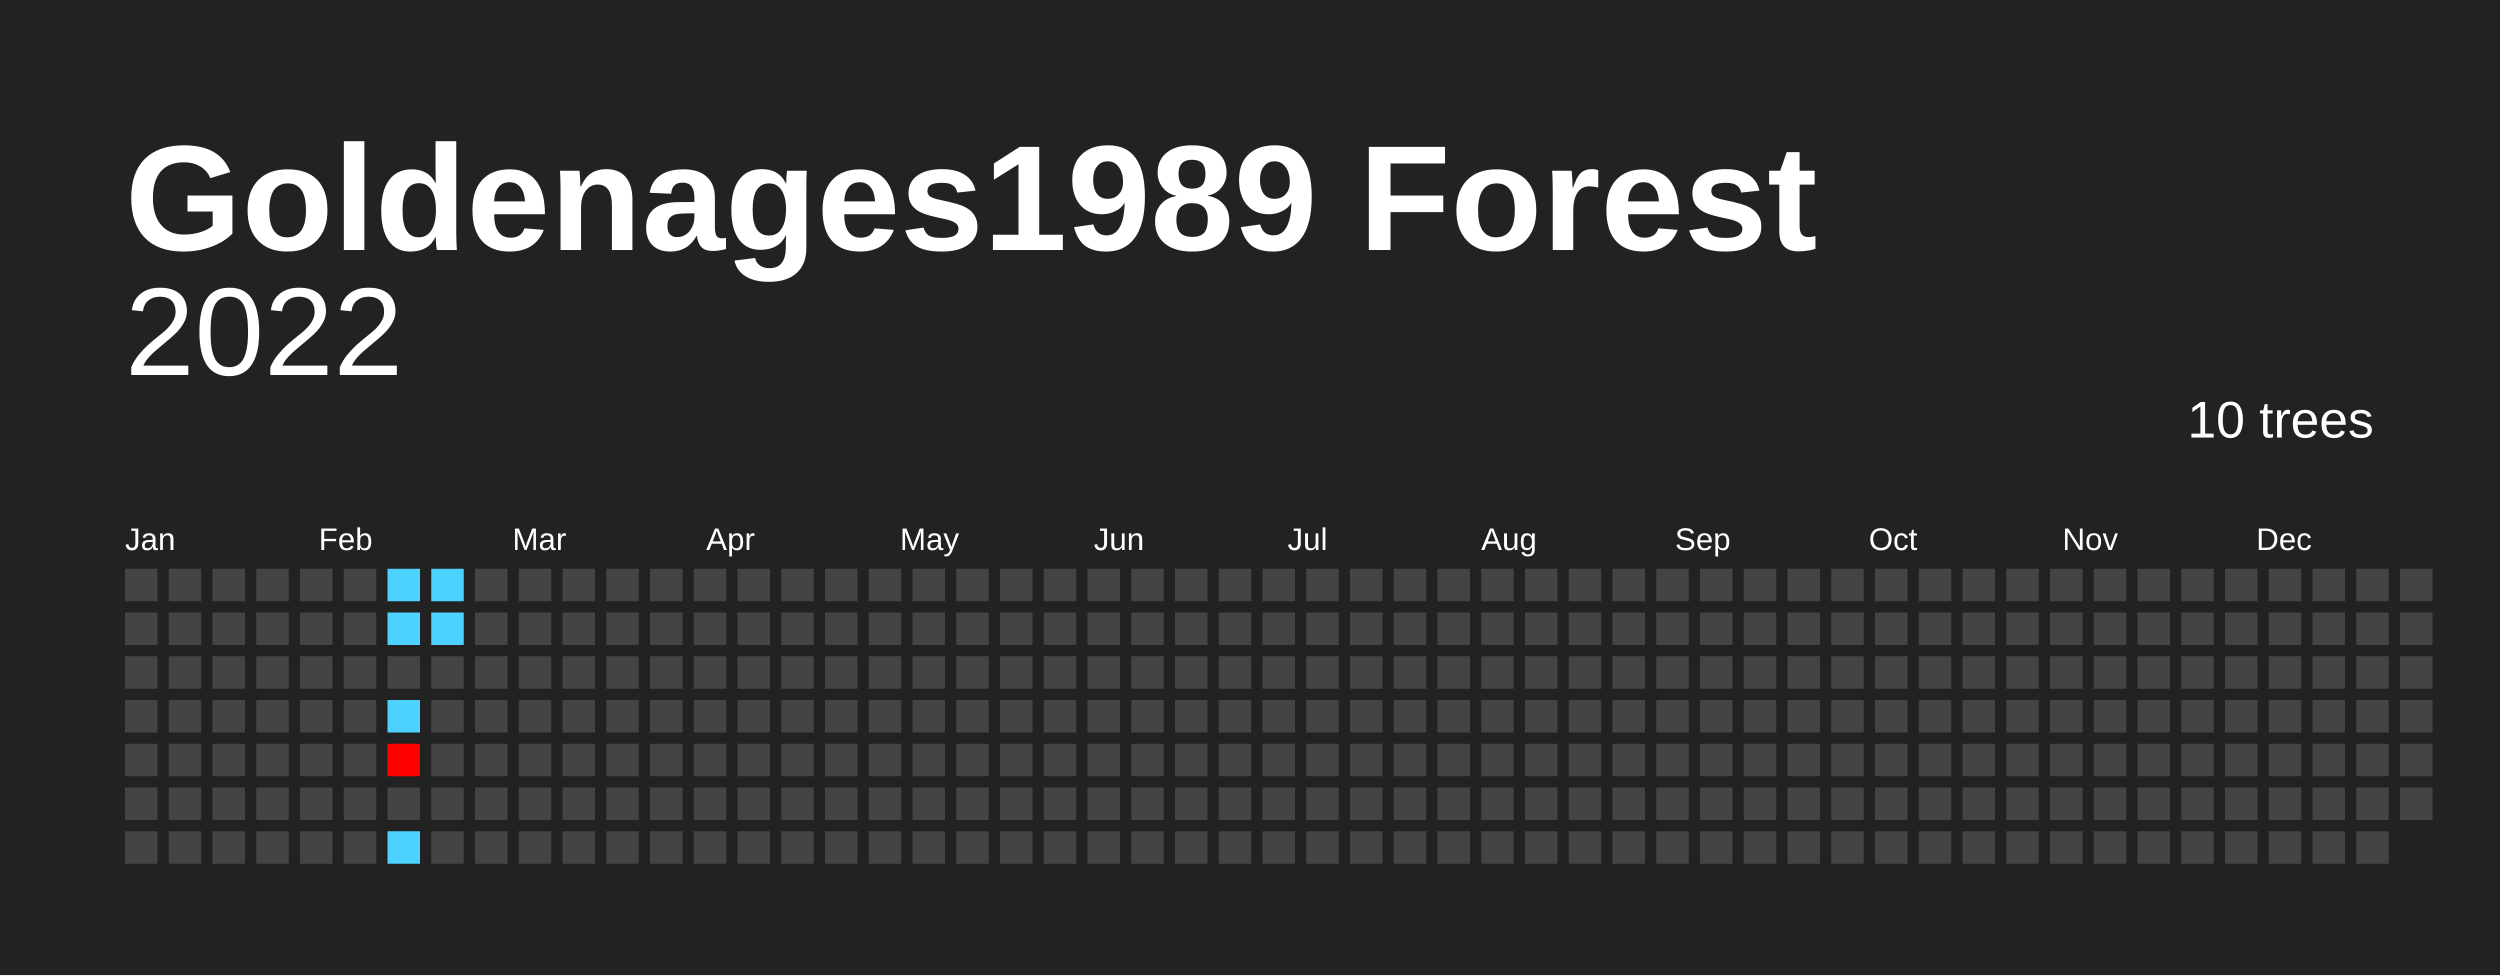
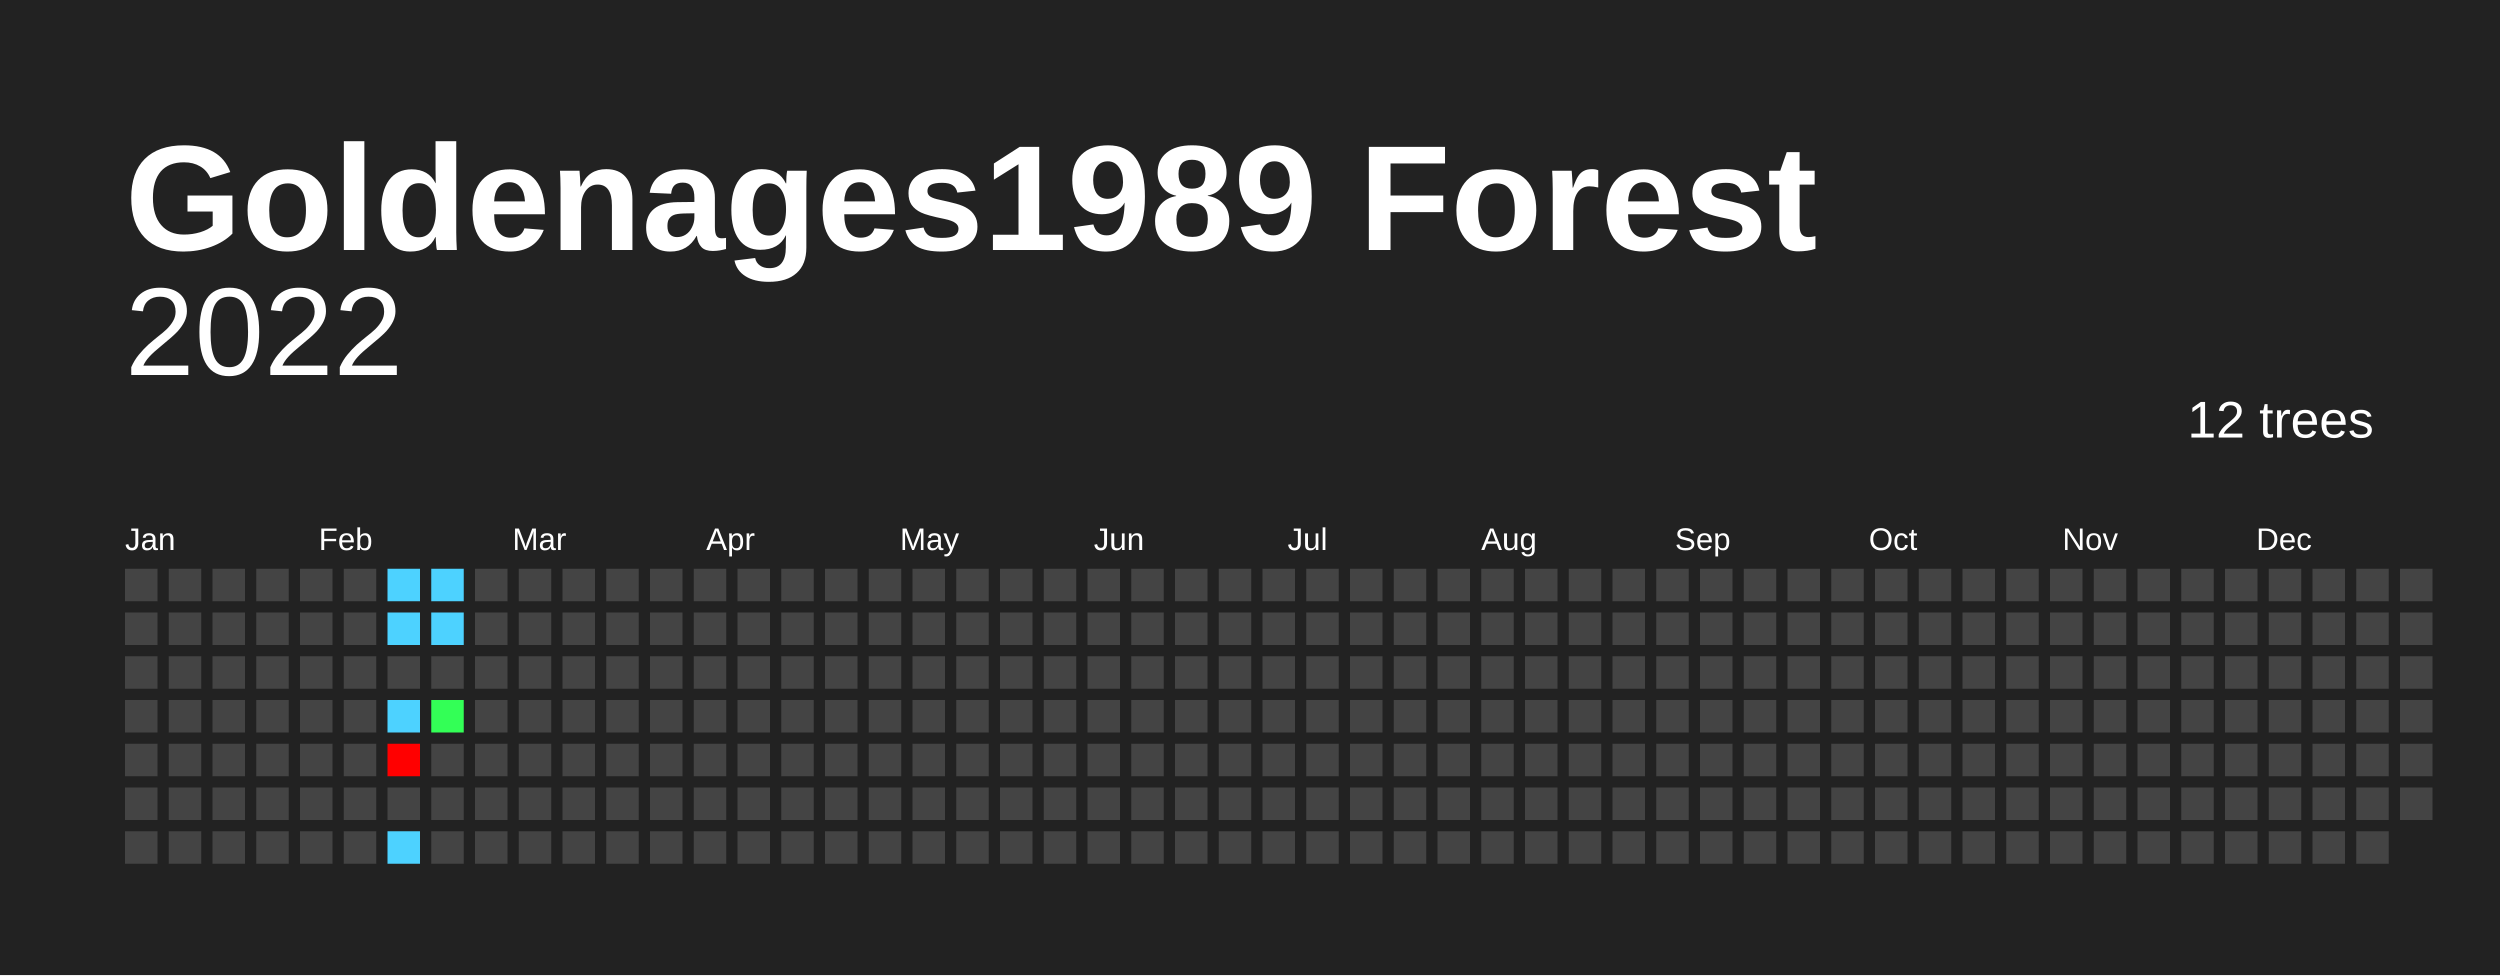
<svg xmlns="http://www.w3.org/2000/svg" baseProfile="full" height="78mm" version="1.1" viewBox="0,0,200,78" width="200mm">
  <defs />
  <rect fill="#222222" height="78" width="200" x="0" y="0" />
  <text fill="#FFFFFF" style="font-size:12px; font-family:Arial; font-weight:bold;" x="10" y="20">Goldenages1989 Forest</text>
  <text alignment-baseline="hanging" fill="#FFFFFF" style="font-size:10.0px; font-family:Arial;" x="10" y="30">2022</text>
-   <text alignment-baseline="hanging" fill="#FFFFFF" style="font-size:4.125px; font-family:Arial;" x="175" y="35">10 trees</text>
+   <text alignment-baseline="hanging" fill="#FFFFFF" style="font-size:4.125px; font-family:Arial;" x="175" y="35">12 trees</text>
  <text fill="#FFFFFF" style="font-size:2.5px; font-family:Arial" x="10.0" y="44">Jan</text>
  <text fill="#FFFFFF" style="font-size:2.5px; font-family:Arial" x="25.5" y="44">Feb</text>
  <text fill="#FFFFFF" style="font-size:2.5px; font-family:Arial" x="41.0" y="44">Mar</text>
  <text fill="#FFFFFF" style="font-size:2.5px; font-family:Arial" x="56.5" y="44">Apr</text>
  <text fill="#FFFFFF" style="font-size:2.5px; font-family:Arial" x="72.0" y="44">May</text>
  <text fill="#FFFFFF" style="font-size:2.5px; font-family:Arial" x="87.5" y="44">Jun</text>
  <text fill="#FFFFFF" style="font-size:2.5px; font-family:Arial" x="103.0" y="44">Jul</text>
  <text fill="#FFFFFF" style="font-size:2.5px; font-family:Arial" x="118.5" y="44">Aug</text>
  <text fill="#FFFFFF" style="font-size:2.5px; font-family:Arial" x="134.0" y="44">Sep</text>
  <text fill="#FFFFFF" style="font-size:2.5px; font-family:Arial" x="149.5" y="44">Oct</text>
  <text fill="#FFFFFF" style="font-size:2.5px; font-family:Arial" x="165.0" y="44">Nov</text>
  <text fill="#FFFFFF" style="font-size:2.5px; font-family:Arial" x="180.5" y="44">Dec</text>
  <rect fill="#444444" height="2.6" width="2.6" x="10.0" y="45.5" />
  <rect fill="#444444" height="2.6" width="2.6" x="10.0" y="49.0" />
  <rect fill="#444444" height="2.6" width="2.6" x="10.0" y="52.5" />
  <rect fill="#444444" height="2.6" width="2.6" x="10.0" y="56.0" />
  <rect fill="#444444" height="2.6" width="2.6" x="10.0" y="59.5" />
  <rect fill="#444444" height="2.6" width="2.6" x="10.0" y="63.0" />
  <rect fill="#444444" height="2.6" width="2.6" x="10.0" y="66.5" />
  <rect fill="#444444" height="2.6" width="2.6" x="13.5" y="45.5" />
  <rect fill="#444444" height="2.6" width="2.6" x="13.5" y="49.0" />
  <rect fill="#444444" height="2.6" width="2.6" x="13.5" y="52.5" />
  <rect fill="#444444" height="2.6" width="2.6" x="13.5" y="56.0" />
  <rect fill="#444444" height="2.6" width="2.6" x="13.5" y="59.5" />
  <rect fill="#444444" height="2.6" width="2.6" x="13.5" y="63.0" />
  <rect fill="#444444" height="2.6" width="2.6" x="13.5" y="66.5" />
  <rect fill="#444444" height="2.6" width="2.6" x="17.0" y="45.5" />
  <rect fill="#444444" height="2.6" width="2.6" x="17.0" y="49.0" />
  <rect fill="#444444" height="2.6" width="2.6" x="17.0" y="52.5" />
  <rect fill="#444444" height="2.6" width="2.6" x="17.0" y="56.0" />
  <rect fill="#444444" height="2.6" width="2.6" x="17.0" y="59.5" />
  <rect fill="#444444" height="2.6" width="2.6" x="17.0" y="63.0" />
  <rect fill="#444444" height="2.6" width="2.6" x="17.0" y="66.5" />
  <rect fill="#444444" height="2.6" width="2.6" x="20.5" y="45.5" />
  <rect fill="#444444" height="2.6" width="2.6" x="20.5" y="49.0" />
  <rect fill="#444444" height="2.6" width="2.6" x="20.5" y="52.5" />
  <rect fill="#444444" height="2.6" width="2.6" x="20.5" y="56.0" />
  <rect fill="#444444" height="2.6" width="2.6" x="20.5" y="59.5" />
  <rect fill="#444444" height="2.6" width="2.6" x="20.5" y="63.0" />
  <rect fill="#444444" height="2.6" width="2.6" x="20.5" y="66.5" />
  <rect fill="#444444" height="2.6" width="2.6" x="24.0" y="45.5" />
  <rect fill="#444444" height="2.6" width="2.6" x="24.0" y="49.0" />
  <rect fill="#444444" height="2.6" width="2.6" x="24.0" y="52.5" />
  <rect fill="#444444" height="2.6" width="2.6" x="24.0" y="56.0" />
  <rect fill="#444444" height="2.6" width="2.6" x="24.0" y="59.5" />
  <rect fill="#444444" height="2.6" width="2.6" x="24.0" y="63.0" />
  <rect fill="#444444" height="2.6" width="2.6" x="24.0" y="66.5" />
  <rect fill="#444444" height="2.6" width="2.6" x="27.5" y="45.5" />
  <rect fill="#444444" height="2.6" width="2.6" x="27.5" y="49.0" />
  <rect fill="#444444" height="2.6" width="2.6" x="27.5" y="52.5" />
  <rect fill="#444444" height="2.6" width="2.6" x="27.5" y="56.0" />
  <rect fill="#444444" height="2.6" width="2.6" x="27.5" y="59.5" />
  <rect fill="#444444" height="2.6" width="2.6" x="27.5" y="63.0" />
  <rect fill="#444444" height="2.6" width="2.6" x="27.5" y="66.5" />
  <rect fill="#4dd2ff" height="2.6" width="2.6" x="31.0" y="45.5" />
  <rect fill="#4dd2ff" height="2.6" width="2.6" x="31.0" y="49.0" />
  <rect fill="#444444" height="2.6" width="2.6" x="31.0" y="52.5" />
  <rect fill="#4dd2ff" height="2.6" width="2.6" x="31.0" y="56.0" />
-   <rect fill="#ff0000" height="2.6" width="2.6" x="31.0" y="59.5" />
+   <rect fill="red" height="2.6" width="2.6" x="31.0" y="59.5" />
  <rect fill="#444444" height="2.6" width="2.6" x="31.0" y="63.0" />
  <rect fill="#4dd2ff" height="2.6" width="2.6" x="31.0" y="66.5" />
  <rect fill="#4dd2ff" height="2.6" width="2.6" x="34.5" y="45.5" />
  <rect fill="#4dd2ff" height="2.6" width="2.6" x="34.5" y="49.0" />
  <rect fill="#444444" height="2.6" width="2.6" x="34.5" y="52.5" />
-   <rect fill="#444444" height="2.6" width="2.6" x="34.5" y="56.0" />
+   <rect fill="#33ff56" height="2.6" width="2.6" x="34.5" y="56.0" />
  <rect fill="#444444" height="2.6" width="2.6" x="34.5" y="59.5" />
  <rect fill="#444444" height="2.6" width="2.6" x="34.5" y="63.0" />
  <rect fill="#444444" height="2.6" width="2.6" x="34.5" y="66.5" />
  <rect fill="#444444" height="2.6" width="2.6" x="38.0" y="45.5" />
  <rect fill="#444444" height="2.6" width="2.6" x="38.0" y="49.0" />
  <rect fill="#444444" height="2.6" width="2.6" x="38.0" y="52.5" />
  <rect fill="#444444" height="2.6" width="2.6" x="38.0" y="56.0" />
  <rect fill="#444444" height="2.6" width="2.6" x="38.0" y="59.5" />
  <rect fill="#444444" height="2.6" width="2.6" x="38.0" y="63.0" />
  <rect fill="#444444" height="2.6" width="2.6" x="38.0" y="66.5" />
  <rect fill="#444444" height="2.6" width="2.6" x="41.5" y="45.5" />
  <rect fill="#444444" height="2.6" width="2.6" x="41.5" y="49.0" />
  <rect fill="#444444" height="2.6" width="2.6" x="41.5" y="52.5" />
  <rect fill="#444444" height="2.6" width="2.6" x="41.5" y="56.0" />
  <rect fill="#444444" height="2.6" width="2.6" x="41.5" y="59.5" />
  <rect fill="#444444" height="2.6" width="2.6" x="41.5" y="63.0" />
  <rect fill="#444444" height="2.6" width="2.6" x="41.5" y="66.5" />
  <rect fill="#444444" height="2.6" width="2.6" x="45.0" y="45.5" />
  <rect fill="#444444" height="2.6" width="2.6" x="45.0" y="49.0" />
  <rect fill="#444444" height="2.6" width="2.6" x="45.0" y="52.5" />
  <rect fill="#444444" height="2.6" width="2.6" x="45.0" y="56.0" />
  <rect fill="#444444" height="2.6" width="2.6" x="45.0" y="59.5" />
  <rect fill="#444444" height="2.6" width="2.6" x="45.0" y="63.0" />
  <rect fill="#444444" height="2.6" width="2.6" x="45.0" y="66.5" />
  <rect fill="#444444" height="2.6" width="2.6" x="48.5" y="45.5" />
  <rect fill="#444444" height="2.6" width="2.6" x="48.5" y="49.0" />
  <rect fill="#444444" height="2.6" width="2.6" x="48.5" y="52.5" />
  <rect fill="#444444" height="2.6" width="2.6" x="48.5" y="56.0" />
  <rect fill="#444444" height="2.6" width="2.6" x="48.5" y="59.5" />
  <rect fill="#444444" height="2.6" width="2.6" x="48.5" y="63.0" />
  <rect fill="#444444" height="2.6" width="2.6" x="48.5" y="66.5" />
  <rect fill="#444444" height="2.6" width="2.6" x="52.0" y="45.5" />
  <rect fill="#444444" height="2.6" width="2.6" x="52.0" y="49.0" />
  <rect fill="#444444" height="2.6" width="2.6" x="52.0" y="52.5" />
  <rect fill="#444444" height="2.6" width="2.6" x="52.0" y="56.0" />
  <rect fill="#444444" height="2.6" width="2.6" x="52.0" y="59.5" />
  <rect fill="#444444" height="2.6" width="2.6" x="52.0" y="63.0" />
  <rect fill="#444444" height="2.6" width="2.6" x="52.0" y="66.5" />
  <rect fill="#444444" height="2.6" width="2.6" x="55.5" y="45.5" />
  <rect fill="#444444" height="2.6" width="2.6" x="55.5" y="49.0" />
  <rect fill="#444444" height="2.6" width="2.6" x="55.5" y="52.5" />
  <rect fill="#444444" height="2.6" width="2.6" x="55.5" y="56.0" />
  <rect fill="#444444" height="2.6" width="2.6" x="55.5" y="59.5" />
  <rect fill="#444444" height="2.6" width="2.6" x="55.5" y="63.0" />
  <rect fill="#444444" height="2.6" width="2.6" x="55.5" y="66.5" />
  <rect fill="#444444" height="2.6" width="2.6" x="59.0" y="45.5" />
  <rect fill="#444444" height="2.6" width="2.6" x="59.0" y="49.0" />
  <rect fill="#444444" height="2.6" width="2.6" x="59.0" y="52.5" />
  <rect fill="#444444" height="2.6" width="2.6" x="59.0" y="56.0" />
  <rect fill="#444444" height="2.6" width="2.6" x="59.0" y="59.5" />
  <rect fill="#444444" height="2.6" width="2.6" x="59.0" y="63.0" />
  <rect fill="#444444" height="2.6" width="2.6" x="59.0" y="66.5" />
  <rect fill="#444444" height="2.6" width="2.6" x="62.5" y="45.5" />
  <rect fill="#444444" height="2.6" width="2.6" x="62.5" y="49.0" />
  <rect fill="#444444" height="2.6" width="2.6" x="62.5" y="52.5" />
  <rect fill="#444444" height="2.6" width="2.6" x="62.5" y="56.0" />
  <rect fill="#444444" height="2.6" width="2.6" x="62.5" y="59.5" />
  <rect fill="#444444" height="2.6" width="2.6" x="62.5" y="63.0" />
  <rect fill="#444444" height="2.6" width="2.6" x="62.5" y="66.5" />
  <rect fill="#444444" height="2.6" width="2.6" x="66.0" y="45.5" />
  <rect fill="#444444" height="2.6" width="2.6" x="66.0" y="49.0" />
  <rect fill="#444444" height="2.6" width="2.6" x="66.0" y="52.5" />
  <rect fill="#444444" height="2.6" width="2.6" x="66.0" y="56.0" />
  <rect fill="#444444" height="2.6" width="2.6" x="66.0" y="59.5" />
  <rect fill="#444444" height="2.6" width="2.6" x="66.0" y="63.0" />
  <rect fill="#444444" height="2.6" width="2.6" x="66.0" y="66.5" />
  <rect fill="#444444" height="2.6" width="2.6" x="69.5" y="45.5" />
  <rect fill="#444444" height="2.6" width="2.6" x="69.5" y="49.0" />
  <rect fill="#444444" height="2.6" width="2.6" x="69.5" y="52.5" />
  <rect fill="#444444" height="2.6" width="2.6" x="69.5" y="56.0" />
  <rect fill="#444444" height="2.6" width="2.6" x="69.5" y="59.5" />
  <rect fill="#444444" height="2.6" width="2.6" x="69.5" y="63.0" />
  <rect fill="#444444" height="2.6" width="2.6" x="69.5" y="66.5" />
  <rect fill="#444444" height="2.6" width="2.6" x="73.0" y="45.5" />
  <rect fill="#444444" height="2.6" width="2.6" x="73.0" y="49.0" />
  <rect fill="#444444" height="2.6" width="2.6" x="73.0" y="52.5" />
  <rect fill="#444444" height="2.6" width="2.6" x="73.0" y="56.0" />
  <rect fill="#444444" height="2.6" width="2.6" x="73.0" y="59.5" />
  <rect fill="#444444" height="2.6" width="2.6" x="73.0" y="63.0" />
  <rect fill="#444444" height="2.6" width="2.6" x="73.0" y="66.5" />
  <rect fill="#444444" height="2.6" width="2.6" x="76.5" y="45.5" />
  <rect fill="#444444" height="2.6" width="2.6" x="76.5" y="49.0" />
  <rect fill="#444444" height="2.6" width="2.6" x="76.5" y="52.5" />
  <rect fill="#444444" height="2.6" width="2.6" x="76.5" y="56.0" />
  <rect fill="#444444" height="2.6" width="2.6" x="76.5" y="59.5" />
  <rect fill="#444444" height="2.6" width="2.6" x="76.5" y="63.0" />
  <rect fill="#444444" height="2.6" width="2.6" x="76.5" y="66.5" />
  <rect fill="#444444" height="2.6" width="2.6" x="80.0" y="45.5" />
  <rect fill="#444444" height="2.6" width="2.6" x="80.0" y="49.0" />
  <rect fill="#444444" height="2.6" width="2.6" x="80.0" y="52.5" />
  <rect fill="#444444" height="2.6" width="2.6" x="80.0" y="56.0" />
  <rect fill="#444444" height="2.6" width="2.6" x="80.0" y="59.5" />
  <rect fill="#444444" height="2.6" width="2.6" x="80.0" y="63.0" />
  <rect fill="#444444" height="2.6" width="2.6" x="80.0" y="66.5" />
  <rect fill="#444444" height="2.6" width="2.6" x="83.5" y="45.5" />
  <rect fill="#444444" height="2.6" width="2.6" x="83.5" y="49.0" />
  <rect fill="#444444" height="2.6" width="2.6" x="83.5" y="52.5" />
  <rect fill="#444444" height="2.6" width="2.6" x="83.5" y="56.0" />
  <rect fill="#444444" height="2.6" width="2.6" x="83.5" y="59.5" />
  <rect fill="#444444" height="2.6" width="2.6" x="83.5" y="63.0" />
  <rect fill="#444444" height="2.6" width="2.6" x="83.5" y="66.5" />
  <rect fill="#444444" height="2.6" width="2.6" x="87.0" y="45.5" />
  <rect fill="#444444" height="2.6" width="2.6" x="87.0" y="49.0" />
  <rect fill="#444444" height="2.6" width="2.6" x="87.0" y="52.5" />
  <rect fill="#444444" height="2.6" width="2.6" x="87.0" y="56.0" />
  <rect fill="#444444" height="2.6" width="2.6" x="87.0" y="59.5" />
  <rect fill="#444444" height="2.6" width="2.6" x="87.0" y="63.0" />
  <rect fill="#444444" height="2.6" width="2.6" x="87.0" y="66.5" />
  <rect fill="#444444" height="2.6" width="2.6" x="90.5" y="45.5" />
  <rect fill="#444444" height="2.6" width="2.6" x="90.5" y="49.0" />
  <rect fill="#444444" height="2.6" width="2.6" x="90.5" y="52.5" />
  <rect fill="#444444" height="2.6" width="2.6" x="90.5" y="56.0" />
  <rect fill="#444444" height="2.6" width="2.6" x="90.5" y="59.5" />
  <rect fill="#444444" height="2.6" width="2.6" x="90.5" y="63.0" />
  <rect fill="#444444" height="2.6" width="2.6" x="90.5" y="66.5" />
  <rect fill="#444444" height="2.6" width="2.6" x="94.0" y="45.5" />
  <rect fill="#444444" height="2.6" width="2.6" x="94.0" y="49.0" />
  <rect fill="#444444" height="2.6" width="2.6" x="94.0" y="52.5" />
  <rect fill="#444444" height="2.6" width="2.6" x="94.0" y="56.0" />
  <rect fill="#444444" height="2.6" width="2.6" x="94.0" y="59.5" />
  <rect fill="#444444" height="2.6" width="2.6" x="94.0" y="63.0" />
  <rect fill="#444444" height="2.6" width="2.6" x="94.0" y="66.5" />
  <rect fill="#444444" height="2.6" width="2.6" x="97.5" y="45.5" />
  <rect fill="#444444" height="2.6" width="2.6" x="97.5" y="49.0" />
  <rect fill="#444444" height="2.6" width="2.6" x="97.5" y="52.5" />
  <rect fill="#444444" height="2.6" width="2.6" x="97.5" y="56.0" />
  <rect fill="#444444" height="2.6" width="2.6" x="97.5" y="59.5" />
  <rect fill="#444444" height="2.6" width="2.6" x="97.5" y="63.0" />
  <rect fill="#444444" height="2.6" width="2.6" x="97.5" y="66.5" />
  <rect fill="#444444" height="2.6" width="2.6" x="101.0" y="45.5" />
  <rect fill="#444444" height="2.6" width="2.6" x="101.0" y="49.0" />
  <rect fill="#444444" height="2.6" width="2.6" x="101.0" y="52.5" />
  <rect fill="#444444" height="2.6" width="2.6" x="101.0" y="56.0" />
  <rect fill="#444444" height="2.6" width="2.6" x="101.0" y="59.5" />
  <rect fill="#444444" height="2.6" width="2.6" x="101.0" y="63.0" />
  <rect fill="#444444" height="2.6" width="2.6" x="101.0" y="66.5" />
  <rect fill="#444444" height="2.6" width="2.6" x="104.5" y="45.5" />
  <rect fill="#444444" height="2.6" width="2.6" x="104.5" y="49.0" />
  <rect fill="#444444" height="2.6" width="2.6" x="104.5" y="52.5" />
  <rect fill="#444444" height="2.6" width="2.6" x="104.5" y="56.0" />
  <rect fill="#444444" height="2.6" width="2.6" x="104.5" y="59.5" />
  <rect fill="#444444" height="2.6" width="2.6" x="104.5" y="63.0" />
  <rect fill="#444444" height="2.6" width="2.6" x="104.5" y="66.5" />
  <rect fill="#444444" height="2.6" width="2.6" x="108.0" y="45.5" />
  <rect fill="#444444" height="2.6" width="2.6" x="108.0" y="49.0" />
  <rect fill="#444444" height="2.6" width="2.6" x="108.0" y="52.5" />
  <rect fill="#444444" height="2.6" width="2.6" x="108.0" y="56.0" />
  <rect fill="#444444" height="2.6" width="2.6" x="108.0" y="59.5" />
  <rect fill="#444444" height="2.6" width="2.6" x="108.0" y="63.0" />
  <rect fill="#444444" height="2.6" width="2.6" x="108.0" y="66.5" />
  <rect fill="#444444" height="2.6" width="2.6" x="111.5" y="45.5" />
  <rect fill="#444444" height="2.6" width="2.6" x="111.5" y="49.0" />
  <rect fill="#444444" height="2.6" width="2.6" x="111.5" y="52.5" />
  <rect fill="#444444" height="2.6" width="2.6" x="111.5" y="56.0" />
  <rect fill="#444444" height="2.6" width="2.6" x="111.5" y="59.5" />
  <rect fill="#444444" height="2.6" width="2.6" x="111.5" y="63.0" />
  <rect fill="#444444" height="2.6" width="2.6" x="111.5" y="66.5" />
  <rect fill="#444444" height="2.6" width="2.6" x="115.0" y="45.5" />
  <rect fill="#444444" height="2.6" width="2.6" x="115.0" y="49.0" />
  <rect fill="#444444" height="2.6" width="2.6" x="115.0" y="52.5" />
  <rect fill="#444444" height="2.6" width="2.6" x="115.0" y="56.0" />
  <rect fill="#444444" height="2.6" width="2.6" x="115.0" y="59.5" />
  <rect fill="#444444" height="2.6" width="2.6" x="115.0" y="63.0" />
  <rect fill="#444444" height="2.6" width="2.6" x="115.0" y="66.5" />
  <rect fill="#444444" height="2.6" width="2.6" x="118.5" y="45.5" />
  <rect fill="#444444" height="2.6" width="2.6" x="118.5" y="49.0" />
  <rect fill="#444444" height="2.6" width="2.6" x="118.5" y="52.5" />
  <rect fill="#444444" height="2.6" width="2.6" x="118.5" y="56.0" />
  <rect fill="#444444" height="2.6" width="2.6" x="118.5" y="59.5" />
  <rect fill="#444444" height="2.6" width="2.6" x="118.5" y="63.0" />
  <rect fill="#444444" height="2.6" width="2.6" x="118.5" y="66.5" />
  <rect fill="#444444" height="2.6" width="2.6" x="122.0" y="45.5" />
  <rect fill="#444444" height="2.6" width="2.6" x="122.0" y="49.0" />
  <rect fill="#444444" height="2.6" width="2.6" x="122.0" y="52.5" />
  <rect fill="#444444" height="2.6" width="2.6" x="122.0" y="56.0" />
  <rect fill="#444444" height="2.6" width="2.6" x="122.0" y="59.5" />
  <rect fill="#444444" height="2.6" width="2.6" x="122.0" y="63.0" />
  <rect fill="#444444" height="2.6" width="2.6" x="122.0" y="66.5" />
  <rect fill="#444444" height="2.6" width="2.6" x="125.5" y="45.5" />
  <rect fill="#444444" height="2.6" width="2.6" x="125.5" y="49.0" />
  <rect fill="#444444" height="2.6" width="2.6" x="125.5" y="52.5" />
  <rect fill="#444444" height="2.6" width="2.6" x="125.5" y="56.0" />
  <rect fill="#444444" height="2.6" width="2.6" x="125.5" y="59.5" />
  <rect fill="#444444" height="2.6" width="2.6" x="125.5" y="63.0" />
  <rect fill="#444444" height="2.6" width="2.6" x="125.5" y="66.5" />
  <rect fill="#444444" height="2.6" width="2.6" x="129.0" y="45.5" />
  <rect fill="#444444" height="2.6" width="2.6" x="129.0" y="49.0" />
  <rect fill="#444444" height="2.6" width="2.6" x="129.0" y="52.5" />
  <rect fill="#444444" height="2.6" width="2.6" x="129.0" y="56.0" />
  <rect fill="#444444" height="2.6" width="2.6" x="129.0" y="59.5" />
  <rect fill="#444444" height="2.6" width="2.6" x="129.0" y="63.0" />
  <rect fill="#444444" height="2.6" width="2.6" x="129.0" y="66.5" />
  <rect fill="#444444" height="2.6" width="2.6" x="132.5" y="45.5" />
  <rect fill="#444444" height="2.6" width="2.6" x="132.5" y="49.0" />
  <rect fill="#444444" height="2.6" width="2.6" x="132.5" y="52.5" />
  <rect fill="#444444" height="2.6" width="2.6" x="132.5" y="56.0" />
  <rect fill="#444444" height="2.6" width="2.6" x="132.5" y="59.5" />
  <rect fill="#444444" height="2.6" width="2.6" x="132.5" y="63.0" />
  <rect fill="#444444" height="2.6" width="2.6" x="132.5" y="66.5" />
  <rect fill="#444444" height="2.6" width="2.6" x="136.0" y="45.5" />
  <rect fill="#444444" height="2.6" width="2.6" x="136.0" y="49.0" />
  <rect fill="#444444" height="2.6" width="2.6" x="136.0" y="52.5" />
  <rect fill="#444444" height="2.6" width="2.6" x="136.0" y="56.0" />
  <rect fill="#444444" height="2.6" width="2.6" x="136.0" y="59.5" />
  <rect fill="#444444" height="2.6" width="2.6" x="136.0" y="63.0" />
  <rect fill="#444444" height="2.6" width="2.6" x="136.0" y="66.5" />
  <rect fill="#444444" height="2.6" width="2.6" x="139.5" y="45.5" />
  <rect fill="#444444" height="2.6" width="2.6" x="139.5" y="49.0" />
  <rect fill="#444444" height="2.6" width="2.6" x="139.5" y="52.5" />
  <rect fill="#444444" height="2.6" width="2.6" x="139.5" y="56.0" />
  <rect fill="#444444" height="2.6" width="2.6" x="139.5" y="59.5" />
  <rect fill="#444444" height="2.6" width="2.6" x="139.5" y="63.0" />
  <rect fill="#444444" height="2.6" width="2.6" x="139.5" y="66.5" />
  <rect fill="#444444" height="2.6" width="2.6" x="143.0" y="45.5" />
  <rect fill="#444444" height="2.6" width="2.6" x="143.0" y="49.0" />
  <rect fill="#444444" height="2.6" width="2.6" x="143.0" y="52.5" />
  <rect fill="#444444" height="2.6" width="2.6" x="143.0" y="56.0" />
  <rect fill="#444444" height="2.6" width="2.6" x="143.0" y="59.5" />
  <rect fill="#444444" height="2.6" width="2.6" x="143.0" y="63.0" />
  <rect fill="#444444" height="2.6" width="2.6" x="143.0" y="66.5" />
  <rect fill="#444444" height="2.6" width="2.6" x="146.5" y="45.5" />
  <rect fill="#444444" height="2.6" width="2.6" x="146.5" y="49.0" />
  <rect fill="#444444" height="2.6" width="2.6" x="146.5" y="52.5" />
  <rect fill="#444444" height="2.6" width="2.6" x="146.5" y="56.0" />
  <rect fill="#444444" height="2.6" width="2.6" x="146.5" y="59.5" />
  <rect fill="#444444" height="2.6" width="2.6" x="146.5" y="63.0" />
  <rect fill="#444444" height="2.6" width="2.6" x="146.5" y="66.5" />
  <rect fill="#444444" height="2.6" width="2.6" x="150.0" y="45.5" />
  <rect fill="#444444" height="2.6" width="2.6" x="150.0" y="49.0" />
  <rect fill="#444444" height="2.6" width="2.6" x="150.0" y="52.5" />
  <rect fill="#444444" height="2.6" width="2.6" x="150.0" y="56.0" />
  <rect fill="#444444" height="2.6" width="2.6" x="150.0" y="59.5" />
  <rect fill="#444444" height="2.6" width="2.6" x="150.0" y="63.0" />
  <rect fill="#444444" height="2.6" width="2.6" x="150.0" y="66.5" />
  <rect fill="#444444" height="2.6" width="2.6" x="153.5" y="45.5" />
  <rect fill="#444444" height="2.6" width="2.6" x="153.5" y="49.0" />
  <rect fill="#444444" height="2.6" width="2.6" x="153.5" y="52.5" />
  <rect fill="#444444" height="2.6" width="2.6" x="153.5" y="56.0" />
  <rect fill="#444444" height="2.6" width="2.6" x="153.5" y="59.5" />
  <rect fill="#444444" height="2.6" width="2.6" x="153.5" y="63.0" />
  <rect fill="#444444" height="2.6" width="2.6" x="153.5" y="66.5" />
  <rect fill="#444444" height="2.6" width="2.6" x="157.0" y="45.5" />
  <rect fill="#444444" height="2.6" width="2.6" x="157.0" y="49.0" />
  <rect fill="#444444" height="2.6" width="2.6" x="157.0" y="52.5" />
  <rect fill="#444444" height="2.6" width="2.6" x="157.0" y="56.0" />
  <rect fill="#444444" height="2.6" width="2.6" x="157.0" y="59.5" />
  <rect fill="#444444" height="2.6" width="2.6" x="157.0" y="63.0" />
  <rect fill="#444444" height="2.6" width="2.6" x="157.0" y="66.5" />
  <rect fill="#444444" height="2.6" width="2.6" x="160.5" y="45.5" />
  <rect fill="#444444" height="2.6" width="2.6" x="160.5" y="49.0" />
  <rect fill="#444444" height="2.6" width="2.6" x="160.5" y="52.5" />
  <rect fill="#444444" height="2.6" width="2.6" x="160.5" y="56.0" />
  <rect fill="#444444" height="2.6" width="2.6" x="160.5" y="59.5" />
  <rect fill="#444444" height="2.6" width="2.6" x="160.5" y="63.0" />
  <rect fill="#444444" height="2.6" width="2.6" x="160.5" y="66.5" />
  <rect fill="#444444" height="2.6" width="2.6" x="164.0" y="45.5" />
  <rect fill="#444444" height="2.6" width="2.6" x="164.0" y="49.0" />
  <rect fill="#444444" height="2.6" width="2.6" x="164.0" y="52.5" />
  <rect fill="#444444" height="2.6" width="2.6" x="164.0" y="56.0" />
  <rect fill="#444444" height="2.6" width="2.6" x="164.0" y="59.5" />
  <rect fill="#444444" height="2.6" width="2.6" x="164.0" y="63.0" />
  <rect fill="#444444" height="2.6" width="2.6" x="164.0" y="66.5" />
  <rect fill="#444444" height="2.6" width="2.6" x="167.5" y="45.5" />
  <rect fill="#444444" height="2.6" width="2.6" x="167.5" y="49.0" />
  <rect fill="#444444" height="2.6" width="2.6" x="167.5" y="52.5" />
  <rect fill="#444444" height="2.6" width="2.6" x="167.5" y="56.0" />
  <rect fill="#444444" height="2.6" width="2.6" x="167.5" y="59.5" />
  <rect fill="#444444" height="2.6" width="2.6" x="167.5" y="63.0" />
  <rect fill="#444444" height="2.6" width="2.6" x="167.5" y="66.5" />
  <rect fill="#444444" height="2.6" width="2.6" x="171.0" y="45.5" />
  <rect fill="#444444" height="2.6" width="2.6" x="171.0" y="49.0" />
  <rect fill="#444444" height="2.6" width="2.6" x="171.0" y="52.5" />
  <rect fill="#444444" height="2.6" width="2.6" x="171.0" y="56.0" />
  <rect fill="#444444" height="2.6" width="2.6" x="171.0" y="59.5" />
  <rect fill="#444444" height="2.6" width="2.6" x="171.0" y="63.0" />
  <rect fill="#444444" height="2.6" width="2.6" x="171.0" y="66.5" />
  <rect fill="#444444" height="2.6" width="2.6" x="174.5" y="45.5" />
  <rect fill="#444444" height="2.6" width="2.6" x="174.5" y="49.0" />
  <rect fill="#444444" height="2.6" width="2.6" x="174.5" y="52.5" />
  <rect fill="#444444" height="2.6" width="2.6" x="174.5" y="56.0" />
  <rect fill="#444444" height="2.6" width="2.6" x="174.5" y="59.5" />
  <rect fill="#444444" height="2.6" width="2.6" x="174.5" y="63.0" />
  <rect fill="#444444" height="2.6" width="2.6" x="174.5" y="66.5" />
  <rect fill="#444444" height="2.6" width="2.6" x="178.0" y="45.5" />
  <rect fill="#444444" height="2.6" width="2.6" x="178.0" y="49.0" />
  <rect fill="#444444" height="2.6" width="2.6" x="178.0" y="52.5" />
  <rect fill="#444444" height="2.6" width="2.6" x="178.0" y="56.0" />
  <rect fill="#444444" height="2.6" width="2.6" x="178.0" y="59.5" />
  <rect fill="#444444" height="2.6" width="2.6" x="178.0" y="63.0" />
  <rect fill="#444444" height="2.6" width="2.6" x="178.0" y="66.5" />
  <rect fill="#444444" height="2.6" width="2.6" x="181.5" y="45.5" />
  <rect fill="#444444" height="2.6" width="2.6" x="181.5" y="49.0" />
  <rect fill="#444444" height="2.6" width="2.6" x="181.5" y="52.5" />
  <rect fill="#444444" height="2.6" width="2.6" x="181.5" y="56.0" />
  <rect fill="#444444" height="2.6" width="2.6" x="181.5" y="59.5" />
  <rect fill="#444444" height="2.6" width="2.6" x="181.5" y="63.0" />
  <rect fill="#444444" height="2.6" width="2.6" x="181.5" y="66.5" />
  <rect fill="#444444" height="2.6" width="2.6" x="185.0" y="45.5" />
  <rect fill="#444444" height="2.6" width="2.6" x="185.0" y="49.0" />
  <rect fill="#444444" height="2.6" width="2.6" x="185.0" y="52.5" />
  <rect fill="#444444" height="2.6" width="2.6" x="185.0" y="56.0" />
  <rect fill="#444444" height="2.6" width="2.6" x="185.0" y="59.5" />
  <rect fill="#444444" height="2.6" width="2.6" x="185.0" y="63.0" />
  <rect fill="#444444" height="2.6" width="2.6" x="185.0" y="66.5" />
  <rect fill="#444444" height="2.6" width="2.6" x="188.5" y="45.5" />
  <rect fill="#444444" height="2.6" width="2.6" x="188.5" y="49.0" />
  <rect fill="#444444" height="2.6" width="2.6" x="188.5" y="52.5" />
  <rect fill="#444444" height="2.6" width="2.6" x="188.5" y="56.0" />
  <rect fill="#444444" height="2.6" width="2.6" x="188.5" y="59.5" />
  <rect fill="#444444" height="2.6" width="2.6" x="188.5" y="63.0" />
  <rect fill="#444444" height="2.6" width="2.6" x="188.5" y="66.5" />
  <rect fill="#444444" height="2.6" width="2.6" x="192.0" y="45.5" />
  <rect fill="#444444" height="2.6" width="2.6" x="192.0" y="49.0" />
  <rect fill="#444444" height="2.6" width="2.6" x="192.0" y="52.5" />
  <rect fill="#444444" height="2.6" width="2.6" x="192.0" y="56.0" />
  <rect fill="#444444" height="2.6" width="2.6" x="192.0" y="59.5" />
  <rect fill="#444444" height="2.6" width="2.6" x="192.0" y="63.0" />
</svg>
